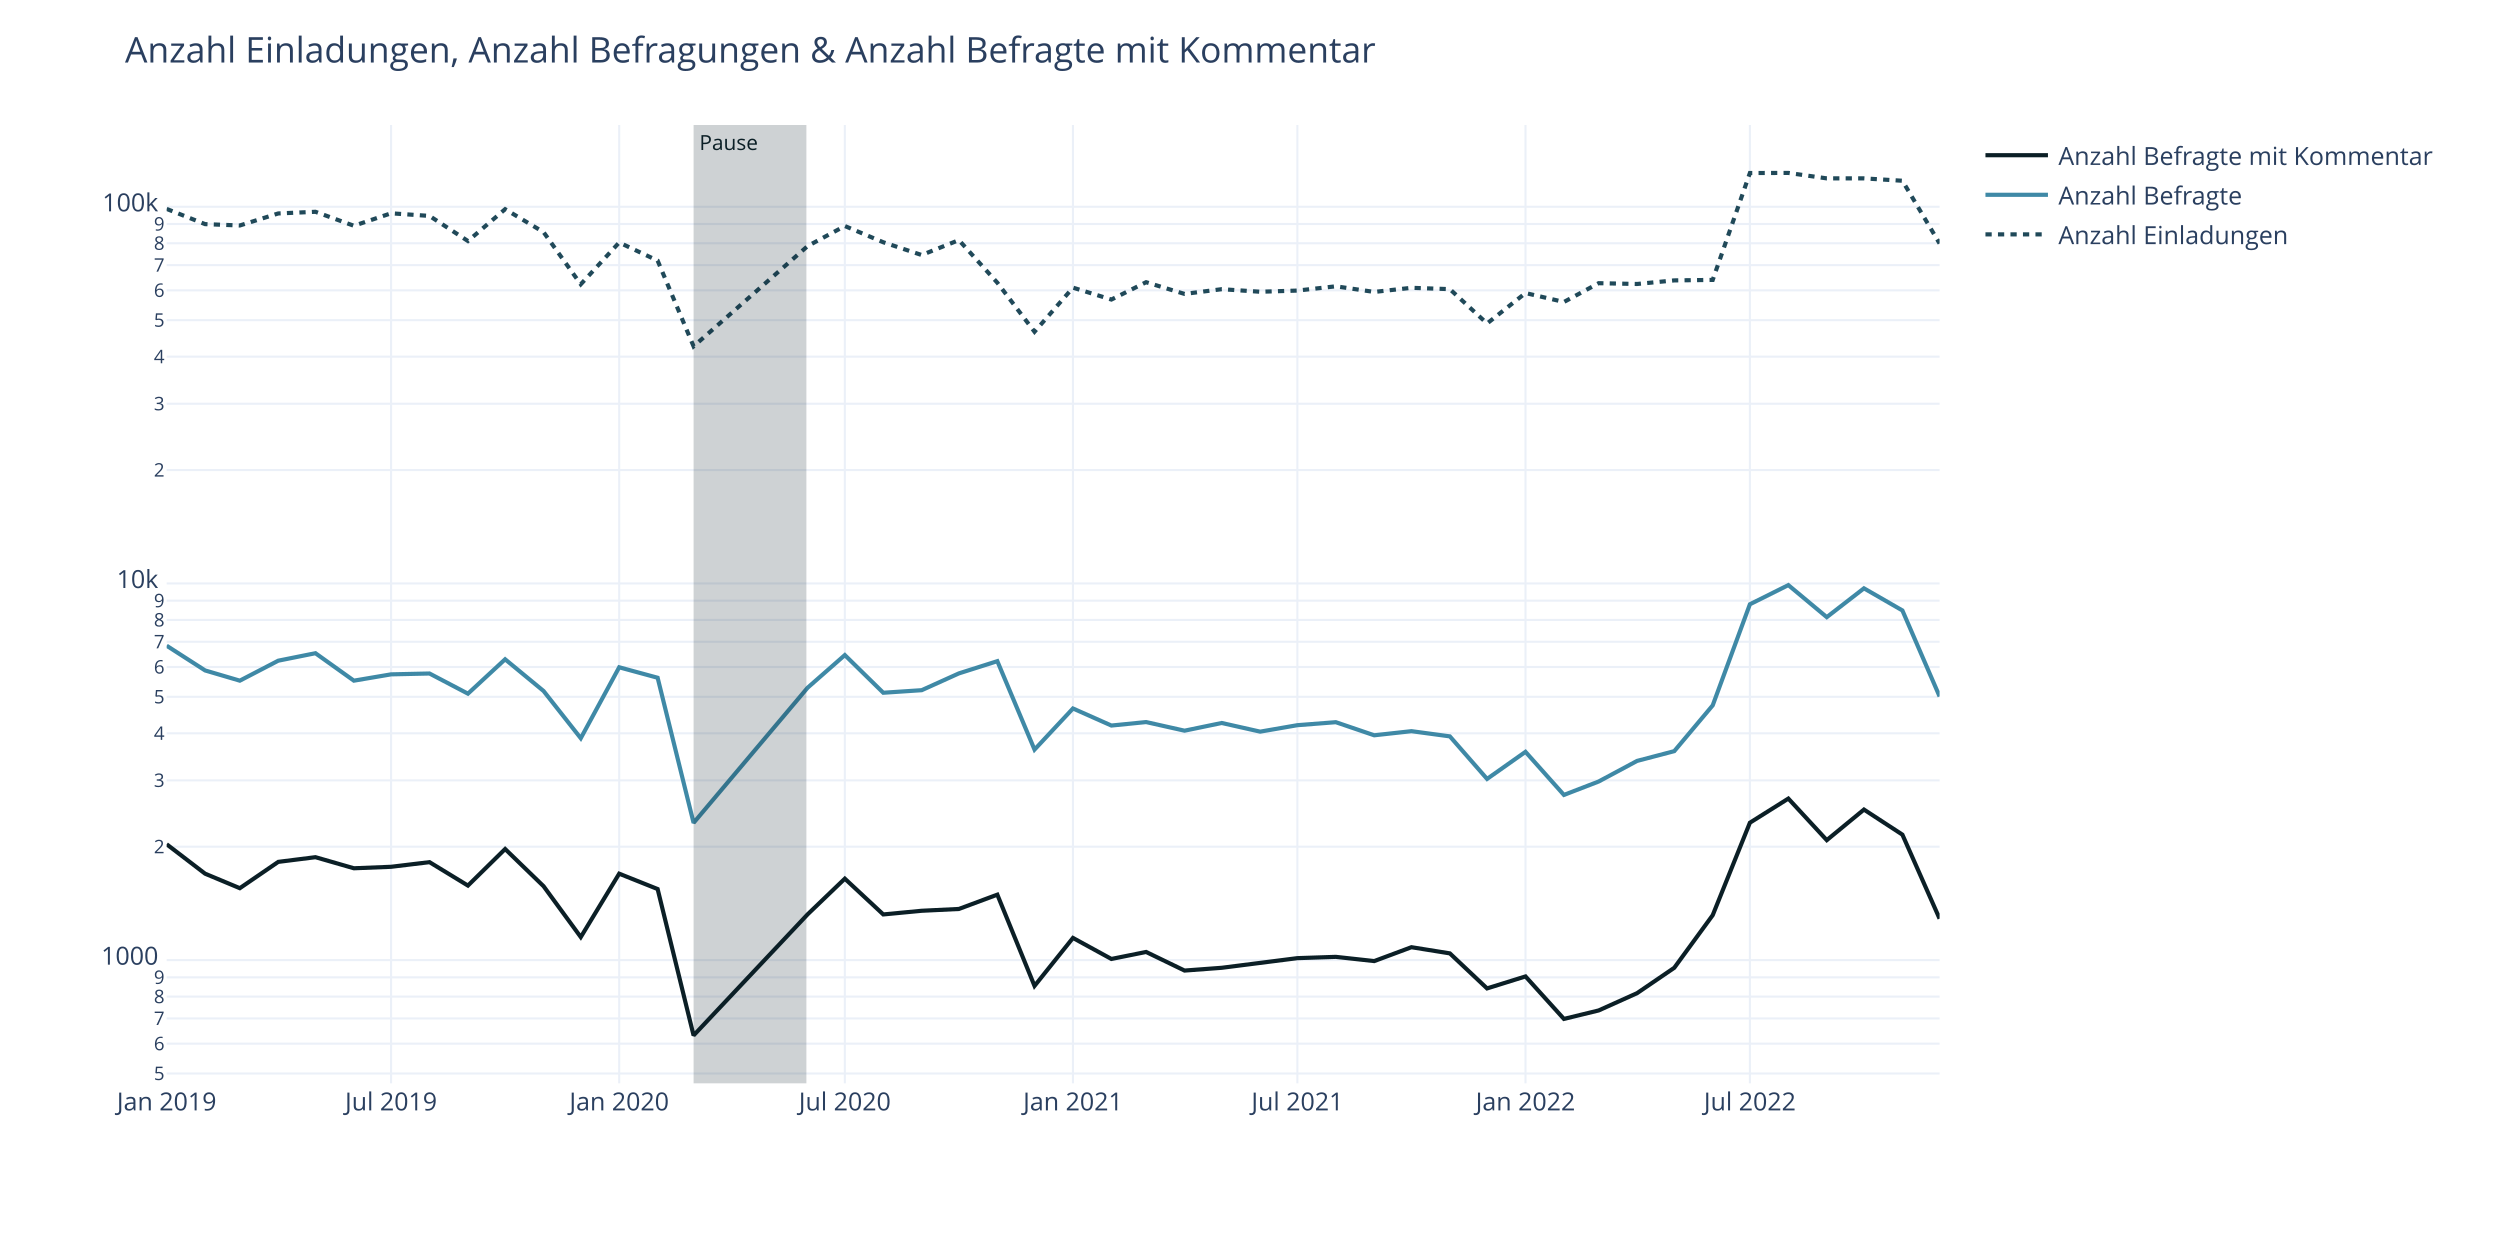
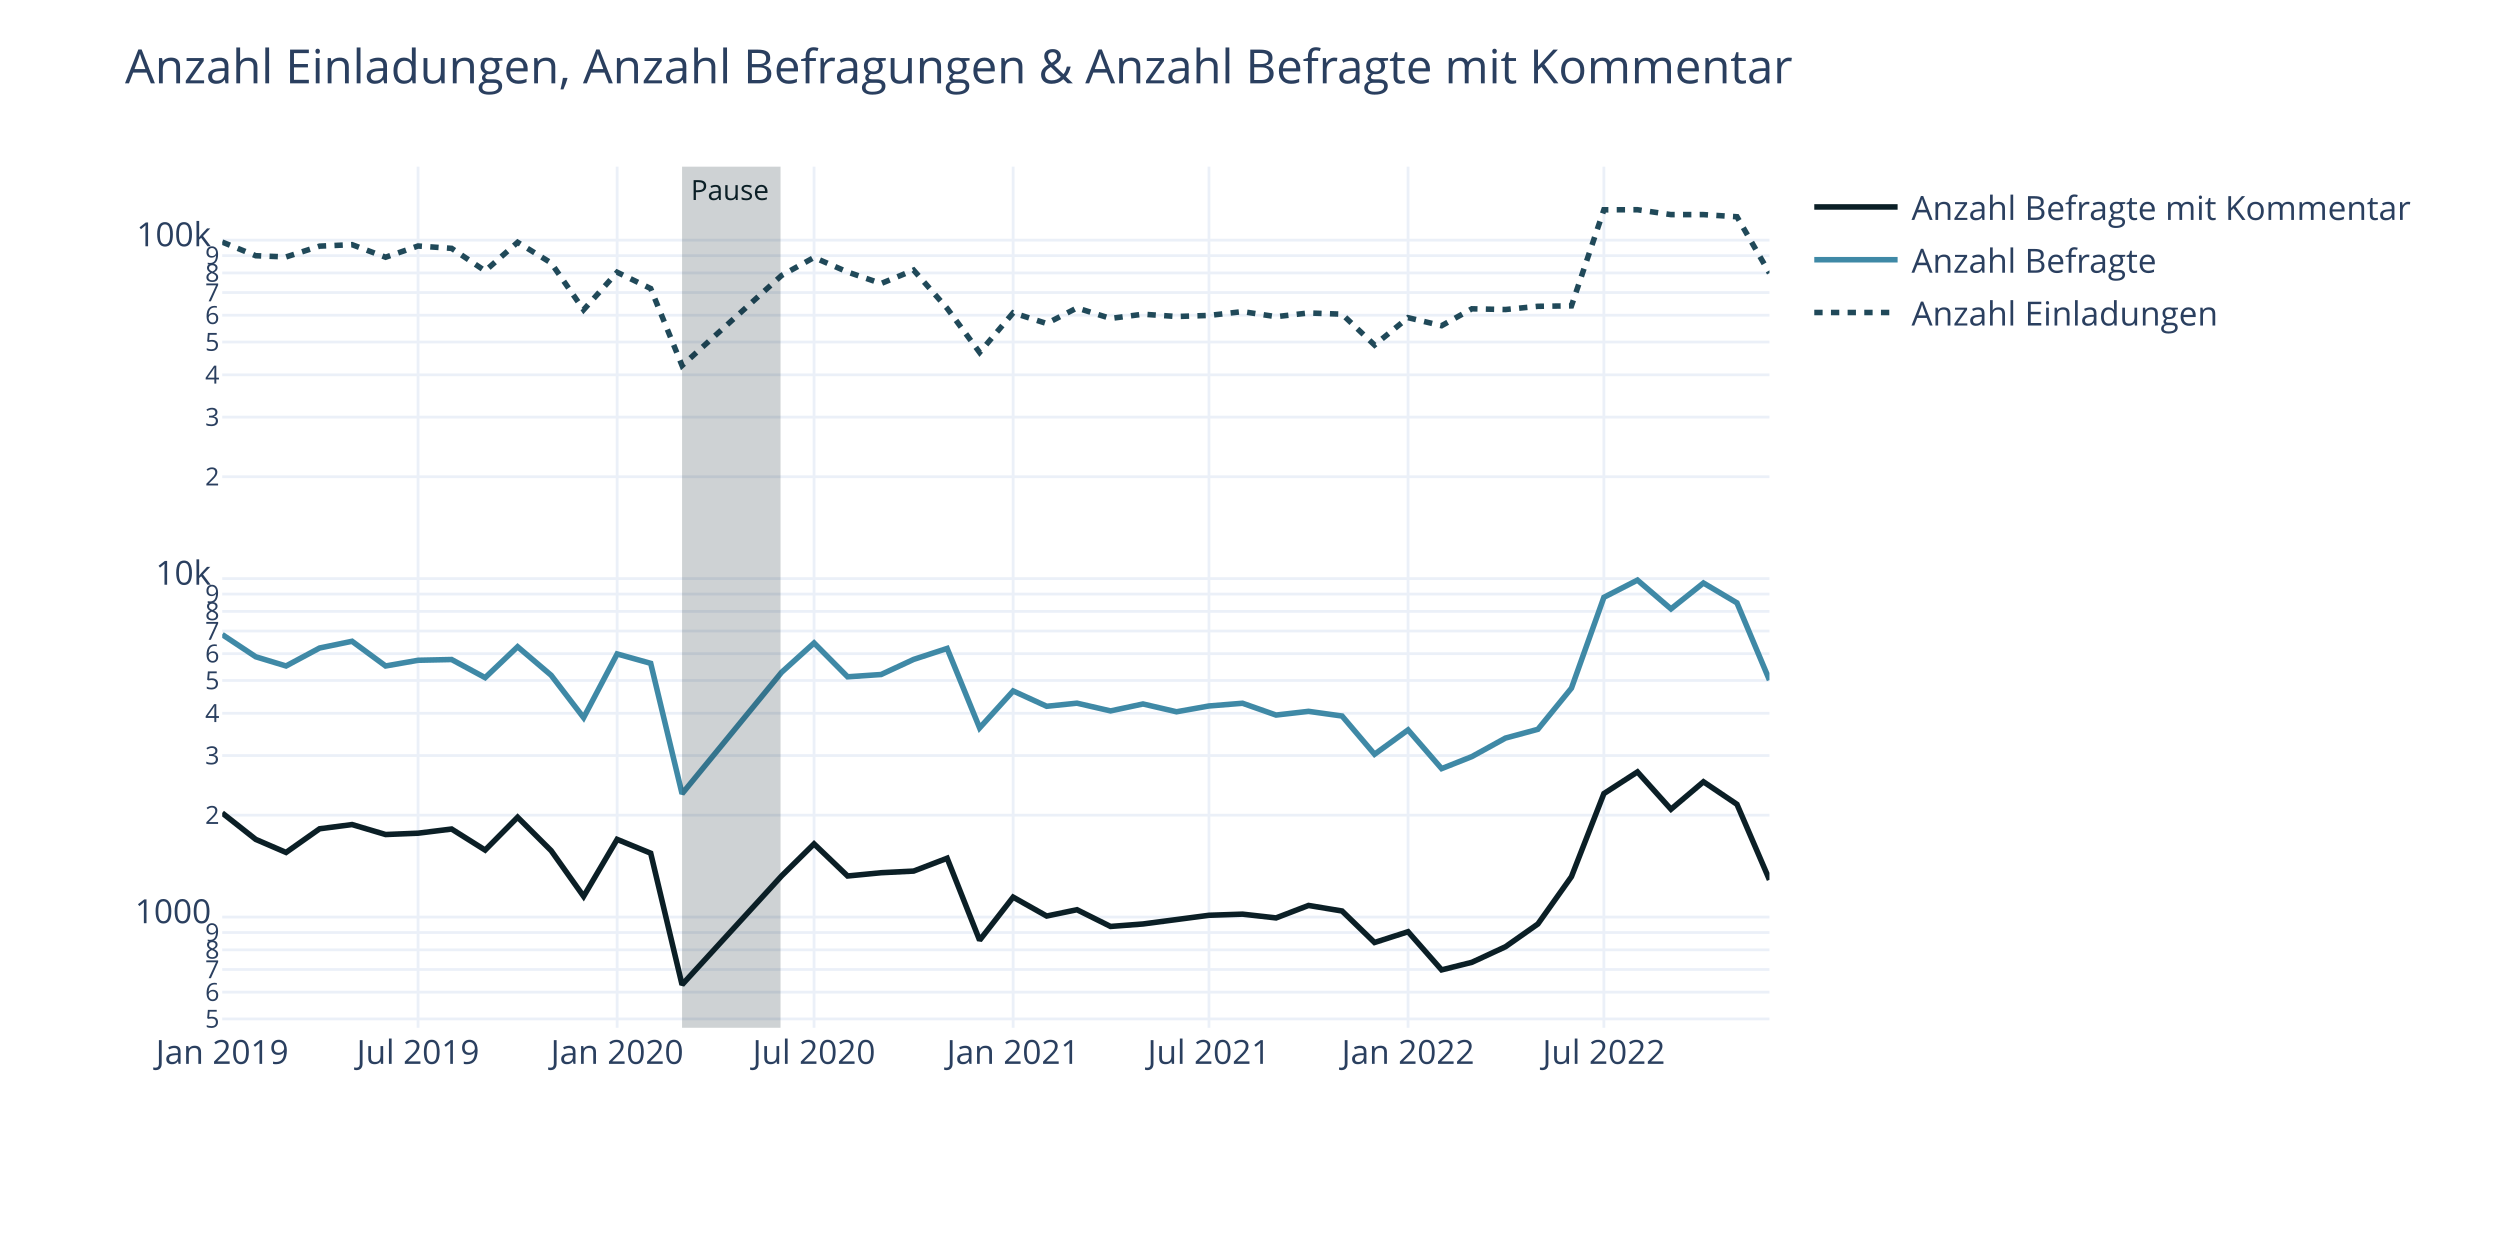
- <svg xmlns="http://www.w3.org/2000/svg" class="main-svg" width="1200" height="600" style="" viewBox="0 0 1200 600">
-   <rect x="0" y="0" width="1200" height="600" style="fill: rgb(255, 255, 255); fill-opacity: 1;" />
-   <defs id="defs-2e6d82">
+ <svg xmlns="http://www.w3.org/2000/svg" class="main-svg" width="900" height="450" style="" viewBox="0 0 900 450">
+   <rect x="0" y="0" width="900" height="450" style="fill: rgb(255, 255, 255); fill-opacity: 1;" />
+   <defs id="defs-35ed59">
    <g class="clips">
-       <clipPath id="clip2e6d82xyplot" class="plotclip">
-         <rect width="851" height="460" />
+       <clipPath id="clip35ed59xyplot" class="plotclip">
+         <rect width="557" height="310" />
      </clipPath>
-       <clipPath class="axesclip" id="clip2e6d82x">
-         <rect x="80" y="0" width="851" height="600" />
+       <clipPath class="axesclip" id="clip35ed59x">
+         <rect x="80" y="0" width="557" height="450" />
      </clipPath>
-       <clipPath class="axesclip" id="clip2e6d82y">
-         <rect x="0" y="60" width="1200" height="460" />
+       <clipPath class="axesclip" id="clip35ed59y">
+         <rect x="0" y="60" width="900" height="310" />
      </clipPath>
-       <clipPath class="axesclip" id="clip2e6d82xy">
-         <rect x="80" y="60" width="851" height="460" />
+       <clipPath class="axesclip" id="clip35ed59xy">
+         <rect x="80" y="60" width="557" height="310" />
      </clipPath>
    </g>
    <g class="gradients" />
    <g class="patterns" />
  </defs>
  <g class="bglayer" />
  <g class="layer-below">
    <g class="imagelayer" />
    <g class="shapelayer" />
  </g>
  <g class="cartesianlayer">
    <g class="subplot xy">
      <g class="layer-subplot">
        <g class="shapelayer" />
        <g class="imagelayer" />
      </g>
      <g class="minor-gridlayer">
        <g class="x" />
        <g class="y" />
      </g>
      <g class="gridlayer">
        <g class="x">
-           <path class="xgrid crisp" transform="translate(187.71,0)" d="M0,60v460" style="stroke: rgb(235, 240, 248); stroke-opacity: 1; stroke-width: 1px;" />
-           <path class="xgrid crisp" transform="translate(297.21,0)" d="M0,60v460" style="stroke: rgb(235, 240, 248); stroke-opacity: 1; stroke-width: 1px;" />
-           <path class="xgrid crisp" transform="translate(405.52,0)" d="M0,60v460" style="stroke: rgb(235, 240, 248); stroke-opacity: 1; stroke-width: 1px;" />
-           <path class="xgrid crisp" transform="translate(515.02,0)" d="M0,60v460" style="stroke: rgb(235, 240, 248); stroke-opacity: 1; stroke-width: 1px;" />
-           <path class="xgrid crisp" transform="translate(622.74,0)" d="M0,60v460" style="stroke: rgb(235, 240, 248); stroke-opacity: 1; stroke-width: 1px;" />
-           <path class="xgrid crisp" transform="translate(732.23,0)" d="M0,60v460" style="stroke: rgb(235, 240, 248); stroke-opacity: 1; stroke-width: 1px;" />
-           <path class="xgrid crisp" transform="translate(839.95,0)" d="M0,60v460" style="stroke: rgb(235, 240, 248); stroke-opacity: 1; stroke-width: 1px;" />
+           <path class="xgrid crisp" transform="translate(150.5,0)" d="M0,60v310" style="stroke: rgb(235, 240, 248); stroke-opacity: 1; stroke-width: 1px;" />
+           <path class="xgrid crisp" transform="translate(222.17,0)" d="M0,60v310" style="stroke: rgb(235, 240, 248); stroke-opacity: 1; stroke-width: 1px;" />
+           <path class="xgrid crisp" transform="translate(293.06,0)" d="M0,60v310" style="stroke: rgb(235, 240, 248); stroke-opacity: 1; stroke-width: 1px;" />
+           <path class="xgrid crisp" transform="translate(364.73,0)" d="M0,60v310" style="stroke: rgb(235, 240, 248); stroke-opacity: 1; stroke-width: 1px;" />
+           <path class="xgrid crisp" transform="translate(435.23,0)" d="M0,60v310" style="stroke: rgb(235, 240, 248); stroke-opacity: 1; stroke-width: 1px;" />
+           <path class="xgrid crisp" transform="translate(506.9,0)" d="M0,60v310" style="stroke: rgb(235, 240, 248); stroke-opacity: 1; stroke-width: 1px;" />
+           <path class="xgrid crisp" transform="translate(577.4,0)" d="M0,60v310" style="stroke: rgb(235, 240, 248); stroke-opacity: 1; stroke-width: 1px;" />
        </g>
        <g class="y">
-           <path class="ygrid crisp" transform="translate(0,515.27)" d="M80,0h851" style="stroke: rgb(235, 240, 248); stroke-opacity: 1; stroke-width: 1px;" />
-           <path class="ygrid crisp" transform="translate(0,500.96)" d="M80,0h851" style="stroke: rgb(235, 240, 248); stroke-opacity: 1; stroke-width: 1px;" />
-           <path class="ygrid crisp" transform="translate(0,488.85)" d="M80,0h851" style="stroke: rgb(235, 240, 248); stroke-opacity: 1; stroke-width: 1px;" />
-           <path class="ygrid crisp" transform="translate(0,478.37)" d="M80,0h851" style="stroke: rgb(235, 240, 248); stroke-opacity: 1; stroke-width: 1px;" />
-           <path class="ygrid crisp" transform="translate(0,469.12)" d="M80,0h851" style="stroke: rgb(235, 240, 248); stroke-opacity: 1; stroke-width: 1px;" />
-           <path class="ygrid crisp" transform="translate(0,460.85)" d="M80,0h851" style="stroke: rgb(235, 240, 248); stroke-opacity: 1; stroke-width: 1px;" />
-           <path class="ygrid crisp" transform="translate(0,406.42)" d="M80,0h851" style="stroke: rgb(235, 240, 248); stroke-opacity: 1; stroke-width: 1px;" />
-           <path class="ygrid crisp" transform="translate(0,374.58)" d="M80,0h851" style="stroke: rgb(235, 240, 248); stroke-opacity: 1; stroke-width: 1px;" />
-           <path class="ygrid crisp" transform="translate(0,351.99)" d="M80,0h851" style="stroke: rgb(235, 240, 248); stroke-opacity: 1; stroke-width: 1px;" />
-           <path class="ygrid crisp" transform="translate(0,334.47)" d="M80,0h851" style="stroke: rgb(235, 240, 248); stroke-opacity: 1; stroke-width: 1px;" />
-           <path class="ygrid crisp" transform="translate(0,320.16)" d="M80,0h851" style="stroke: rgb(235, 240, 248); stroke-opacity: 1; stroke-width: 1px;" />
-           <path class="ygrid crisp" transform="translate(0,308.05)" d="M80,0h851" style="stroke: rgb(235, 240, 248); stroke-opacity: 1; stroke-width: 1px;" />
-           <path class="ygrid crisp" transform="translate(0,297.57)" d="M80,0h851" style="stroke: rgb(235, 240, 248); stroke-opacity: 1; stroke-width: 1px;" />
-           <path class="ygrid crisp" transform="translate(0,288.32)" d="M80,0h851" style="stroke: rgb(235, 240, 248); stroke-opacity: 1; stroke-width: 1px;" />
-           <path class="ygrid crisp" transform="translate(0,280.05)" d="M80,0h851" style="stroke: rgb(235, 240, 248); stroke-opacity: 1; stroke-width: 1px;" />
-           <path class="ygrid crisp" transform="translate(0,225.62)" d="M80,0h851" style="stroke: rgb(235, 240, 248); stroke-opacity: 1; stroke-width: 1px;" />
-           <path class="ygrid crisp" transform="translate(0,193.79)" d="M80,0h851" style="stroke: rgb(235, 240, 248); stroke-opacity: 1; stroke-width: 1px;" />
-           <path class="ygrid crisp" transform="translate(0,171.2)" d="M80,0h851" style="stroke: rgb(235, 240, 248); stroke-opacity: 1; stroke-width: 1px;" />
-           <path class="ygrid crisp" transform="translate(0,153.68)" d="M80,0h851" style="stroke: rgb(235, 240, 248); stroke-opacity: 1; stroke-width: 1px;" />
-           <path class="ygrid crisp" transform="translate(0,139.36)" d="M80,0h851" style="stroke: rgb(235, 240, 248); stroke-opacity: 1; stroke-width: 1px;" />
-           <path class="ygrid crisp" transform="translate(0,127.26)" d="M80,0h851" style="stroke: rgb(235, 240, 248); stroke-opacity: 1; stroke-width: 1px;" />
-           <path class="ygrid crisp" transform="translate(0,116.77)" d="M80,0h851" style="stroke: rgb(235, 240, 248); stroke-opacity: 1; stroke-width: 1px;" />
-           <path class="ygrid crisp" transform="translate(0,107.52)" d="M80,0h851" style="stroke: rgb(235, 240, 248); stroke-opacity: 1; stroke-width: 1px;" />
-           <path class="ygrid crisp" transform="translate(0,99.25)" d="M80,0h851" style="stroke: rgb(235, 240, 248); stroke-opacity: 1; stroke-width: 1px;" />
+           <path class="ygrid crisp" transform="translate(0,366.81)" d="M80,0h557" style="stroke: rgb(235, 240, 248); stroke-opacity: 1; stroke-width: 1px;" />
+           <path class="ygrid crisp" transform="translate(0,357.17)" d="M80,0h557" style="stroke: rgb(235, 240, 248); stroke-opacity: 1; stroke-width: 1px;" />
+           <path class="ygrid crisp" transform="translate(0,349.01)" d="M80,0h557" style="stroke: rgb(235, 240, 248); stroke-opacity: 1; stroke-width: 1px;" />
+           <path class="ygrid crisp" transform="translate(0,341.94)" d="M80,0h557" style="stroke: rgb(235, 240, 248); stroke-opacity: 1; stroke-width: 1px;" />
+           <path class="ygrid crisp" transform="translate(0,335.71)" d="M80,0h557" style="stroke: rgb(235, 240, 248); stroke-opacity: 1; stroke-width: 1px;" />
+           <path class="ygrid crisp" transform="translate(0,330.14)" d="M80,0h557" style="stroke: rgb(235, 240, 248); stroke-opacity: 1; stroke-width: 1px;" />
+           <path class="ygrid crisp" transform="translate(0,293.46)" d="M80,0h557" style="stroke: rgb(235, 240, 248); stroke-opacity: 1; stroke-width: 1px;" />
+           <path class="ygrid crisp" transform="translate(0,272)" d="M80,0h557" style="stroke: rgb(235, 240, 248); stroke-opacity: 1; stroke-width: 1px;" />
+           <path class="ygrid crisp" transform="translate(0,256.78)" d="M80,0h557" style="stroke: rgb(235, 240, 248); stroke-opacity: 1; stroke-width: 1px;" />
+           <path class="ygrid crisp" transform="translate(0,244.97)" d="M80,0h557" style="stroke: rgb(235, 240, 248); stroke-opacity: 1; stroke-width: 1px;" />
+           <path class="ygrid crisp" transform="translate(0,235.32)" d="M80,0h557" style="stroke: rgb(235, 240, 248); stroke-opacity: 1; stroke-width: 1px;" />
+           <path class="ygrid crisp" transform="translate(0,227.17)" d="M80,0h557" style="stroke: rgb(235, 240, 248); stroke-opacity: 1; stroke-width: 1px;" />
+           <path class="ygrid crisp" transform="translate(0,220.1)" d="M80,0h557" style="stroke: rgb(235, 240, 248); stroke-opacity: 1; stroke-width: 1px;" />
+           <path class="ygrid crisp" transform="translate(0,213.87)" d="M80,0h557" style="stroke: rgb(235, 240, 248); stroke-opacity: 1; stroke-width: 1px;" />
+           <path class="ygrid crisp" transform="translate(0,208.29)" d="M80,0h557" style="stroke: rgb(235, 240, 248); stroke-opacity: 1; stroke-width: 1px;" />
+           <path class="ygrid crisp" transform="translate(0,171.62)" d="M80,0h557" style="stroke: rgb(235, 240, 248); stroke-opacity: 1; stroke-width: 1px;" />
+           <path class="ygrid crisp" transform="translate(0,150.16)" d="M80,0h557" style="stroke: rgb(235, 240, 248); stroke-opacity: 1; stroke-width: 1px;" />
+           <path class="ygrid crisp" transform="translate(0,134.94)" d="M80,0h557" style="stroke: rgb(235, 240, 248); stroke-opacity: 1; stroke-width: 1px;" />
+           <path class="ygrid crisp" transform="translate(0,123.13)" d="M80,0h557" style="stroke: rgb(235, 240, 248); stroke-opacity: 1; stroke-width: 1px;" />
+           <path class="ygrid crisp" transform="translate(0,113.48)" d="M80,0h557" style="stroke: rgb(235, 240, 248); stroke-opacity: 1; stroke-width: 1px;" />
+           <path class="ygrid crisp" transform="translate(0,105.32)" d="M80,0h557" style="stroke: rgb(235, 240, 248); stroke-opacity: 1; stroke-width: 1px;" />
+           <path class="ygrid crisp" transform="translate(0,98.26)" d="M80,0h557" style="stroke: rgb(235, 240, 248); stroke-opacity: 1; stroke-width: 1px;" />
+           <path class="ygrid crisp" transform="translate(0,92.03)" d="M80,0h557" style="stroke: rgb(235, 240, 248); stroke-opacity: 1; stroke-width: 1px;" />
+           <path class="ygrid crisp" transform="translate(0,86.45)" d="M80,0h557" style="stroke: rgb(235, 240, 248); stroke-opacity: 1; stroke-width: 1px;" />
        </g>
      </g>
      <g class="zerolinelayer" />
      <path class="xlines-below" />
      <path class="ylines-below" />
      <g class="overlines-below" />
      <g class="xaxislayer-below" />
      <g class="yaxislayer-below" />
      <g class="overaxes-below" />
-       <g class="plot" transform="translate(80,60)" clip-path="url(#clip2e6d82xyplot)">
+       <g class="plot" transform="translate(80,60)" clip-path="url(#clip35ed59xyplot)">
        <g class="scatterlayer mlayer">
-           <g class="trace scatter trace86860d" style="stroke-miterlimit: 2; opacity: 1;">
+           <g class="trace scatter tracee5e571" style="stroke-miterlimit: 2; opacity: 1;">
            <g class="fills" />
            <g class="errorbars" />
            <g class="lines">
-               <path class="js-line" d="M0,345.25L18.45,359.37L35.11,366.33L53.56,353.7L71.41,351.45L89.86,356.77L107.71,356.06L126.16,353.83L144.61,365.08L162.46,347.53L180.91,365.38L198.77,389.8L217.21,359.37L235.66,366.74L252.92,437L307.67,378.87L325.52,361.76L343.97,378.93L362.42,377.17L380.27,376.3L398.72,369.43L416.57,413.24L435.02,390.21L453.47,400.3L470.13,396.94L488.58,405.87L506.43,404.54L542.74,399.91L561.18,399.29L579.63,401.32L597.49,394.66L615.93,397.62L633.79,414.44L652.23,408.68L670.68,429.08L687.35,425.02L705.79,416.72L723.65,404.54L742.1,379.28L759.95,334.9L778.4,323.32L796.85,343.27L814.7,328.59L833.15,340.63L851,380.97" style="vector-effect: non-scaling-stroke; fill: none; stroke: rgb(11, 31, 38); stroke-opacity: 1; stroke-width: 2px; opacity: 1;" />
+               <path class="js-line" d="M0,232.67L12.07,242.18L22.98,246.88L35.06,238.36L46.74,236.84L58.82,240.43L70.5,239.95L82.58,238.45L94.65,246.03L106.34,234.2L118.41,246.23L130.1,262.69L142.17,242.18L154.25,247.15L165.54,294.5L201.38,255.32L213.06,243.8L225.14,255.36L237.21,254.18L248.9,253.59L260.97,248.96L272.66,278.49L284.73,262.97L296.81,269.77L307.71,267.5L319.79,273.52L331.47,272.63L355.23,269.5L367.31,269.09L379.38,270.45L391.07,265.96L403.14,267.96L414.83,279.3L426.9,275.42L438.98,289.16L449.88,286.43L461.96,280.83L473.64,272.63L485.72,255.6L497.4,225.69L509.48,217.89L521.55,231.33L533.24,221.44L545.31,229.56L557,256.74" style="vector-effect: non-scaling-stroke; fill: none; stroke: rgb(11, 31, 38); stroke-opacity: 1; stroke-width: 2px; opacity: 1;" />
            </g>
            <g class="points" />
            <g class="text" />
          </g>
-           <g class="trace scatter trace8a429e" style="stroke-miterlimit: 2; opacity: 1;">
+           <g class="trace scatter trace1c0ab7" style="stroke-miterlimit: 2; opacity: 1;">
            <g class="fills" />
            <g class="errorbars" />
            <g class="lines">
-               <path class="js-line" d="M0,249.95L18.45,261.81L35.11,266.72L53.56,257.13L71.41,253.54L89.86,266.72L107.71,263.69L126.16,263.28L144.61,272.96L162.46,256.46L180.91,271.68L198.77,294.35L217.21,260.3L235.66,265.32L252.92,334.97L307.67,270.09L325.52,254.44L343.97,272.52L362.42,271.29L380.27,263.23L398.72,257.36L416.57,299.81L435.02,280.07L453.47,288.26L470.13,286.59L488.58,290.73L506.43,287.03L524.88,291.19L542.74,288.09L561.18,286.65L579.63,292.94L597.49,290.96L615.93,293.46L633.79,313.88L652.23,300.88L670.68,321.56L687.35,315.13L705.79,305.24L723.65,300.55L742.1,278.57L759.95,230.05L778.4,220.85L796.85,236.23L814.7,222.4L833.15,233.02L851,274.29" style="vector-effect: non-scaling-stroke; fill: none; stroke: rgb(63, 137, 166); stroke-opacity: 1; stroke-width: 2px; opacity: 1;" />
+               <path class="js-line" d="M0,168.44L12.07,176.44L22.98,179.75L35.06,173.28L46.74,170.86L58.82,179.75L70.5,177.7L82.58,177.43L94.65,183.95L106.34,172.83L118.41,183.09L130.1,198.36L142.17,175.42L154.25,178.8L165.54,225.74L201.38,182.02L213.06,171.47L225.14,183.65L237.21,182.82L248.9,177.39L260.97,173.44L272.66,202.05L284.73,188.74L296.81,194.26L307.71,193.14L319.79,195.93L331.47,193.43L343.55,196.24L355.23,194.15L367.31,193.17L379.38,197.42L391.07,196.08L403.14,197.77L414.83,211.53L426.9,202.77L438.98,216.7L449.88,212.37L461.96,205.71L473.64,202.55L485.72,187.73L497.4,155.03L509.48,148.84L521.55,159.2L533.24,149.88L545.31,157.04L557,184.84" style="vector-effect: non-scaling-stroke; fill: none; stroke: rgb(63, 137, 166); stroke-opacity: 1; stroke-width: 2px; opacity: 1;" />
            </g>
            <g class="points" />
            <g class="text" />
          </g>
-           <g class="trace scatter trace73f166" style="stroke-miterlimit: 2; opacity: 1;">
+           <g class="trace scatter trace966689" style="stroke-miterlimit: 2; opacity: 1;">
            <g class="fills" />
            <g class="errorbars" />
            <g class="lines">
-               <path class="js-line" d="M0,40.28L18.45,47.58L35.11,48.23L53.56,42.46L71.41,41.66L89.86,48.37L107.71,42.38L126.16,43.64L144.61,55.69L162.46,40.41L180.91,51.43L198.77,76.46L217.21,56.4L235.66,65.1L252.92,106.24L307.67,58.11L325.52,48.49L343.97,56.28L362.42,62.41L380.27,55.25L398.72,75.7L416.57,99.25L435.02,78.07L453.47,83.78L470.13,75.46L488.58,81.08L506.43,78.81L524.88,80.04L542.74,79.48L561.18,77.43L579.63,80.13L597.49,78.15L615.93,78.79L633.79,95.28L652.23,80.66L670.68,84.95L687.35,75.93L705.79,76.31L723.65,74.59L742.1,74.36L759.95,23.05L778.4,23L796.85,25.62L814.7,25.62L833.15,26.76L851,56.87" style="vector-effect: non-scaling-stroke; fill: none; stroke: rgb(32, 73, 89); stroke-opacity: 1; stroke-dasharray: 3px, 3px; stroke-width: 2px; opacity: 1;" />
+               <path class="js-line" d="M0,27.14L12.07,32.06L22.98,32.5L35.06,28.61L46.74,28.08L58.82,32.6L70.5,28.56L82.58,29.41L94.65,37.53L106.34,27.23L118.41,34.66L130.1,51.53L142.17,38.01L154.25,43.87L165.54,71.6L201.38,39.16L213.06,32.68L225.14,37.93L237.21,42.06L248.9,37.24L260.97,51.01L272.66,66.88L284.73,52.62L296.81,56.46L307.71,50.85L319.79,54.64L331.47,53.11L343.55,53.94L355.23,53.56L367.31,52.18L379.38,54L391.07,52.67L403.14,53.1L414.83,64.21L426.9,54.36L438.98,57.25L449.88,51.17L461.96,51.43L473.64,50.27L485.72,50.11L497.4,15.53L509.48,15.5L521.55,17.26L533.24,17.26L545.31,18.03L557,38.32" style="vector-effect: non-scaling-stroke; fill: none; stroke: rgb(32, 73, 89); stroke-opacity: 1; stroke-dasharray: 3px, 3px; stroke-width: 2px; opacity: 1;" />
            </g>
            <g class="points" />
            <g class="text" />
          </g>
        </g>
      </g>
      <g class="overplot" />
      <path class="xlines-above crisp" d="M0,0" style="fill: none;" />
      <path class="ylines-above crisp" d="M0,0" style="fill: none;" />
      <g class="overlines-above" />
      <g class="xaxislayer-above">
        <g class="xtick">
-           <text text-anchor="middle" x="0" y="533" transform="translate(80,0)" style="font-family: 'Open Sans', verdana, arial, sans-serif; font-size: 12px; fill: rgb(42, 63, 95); fill-opacity: 1; white-space: pre; opacity: 1;">Jan 2019</text>
-         </g>
-         <g class="xtick">
-           <text text-anchor="middle" x="0" y="533" style="font-family: 'Open Sans', verdana, arial, sans-serif; font-size: 12px; fill: rgb(42, 63, 95); fill-opacity: 1; white-space: pre; opacity: 1;" transform="translate(187.71,0)">Jul 2019</text>
-         </g>
-         <g class="xtick">
-           <text text-anchor="middle" x="0" y="533" style="font-family: 'Open Sans', verdana, arial, sans-serif; font-size: 12px; fill: rgb(42, 63, 95); fill-opacity: 1; white-space: pre; opacity: 1;" transform="translate(297.21,0)">Jan 2020</text>
-         </g>
-         <g class="xtick">
-           <text text-anchor="middle" x="0" y="533" style="font-family: 'Open Sans', verdana, arial, sans-serif; font-size: 12px; fill: rgb(42, 63, 95); fill-opacity: 1; white-space: pre; opacity: 1;" transform="translate(405.52,0)">Jul 2020</text>
-         </g>
-         <g class="xtick">
-           <text text-anchor="middle" x="0" y="533" style="font-family: 'Open Sans', verdana, arial, sans-serif; font-size: 12px; fill: rgb(42, 63, 95); fill-opacity: 1; white-space: pre; opacity: 1;" transform="translate(515.02,0)">Jan 2021</text>
-         </g>
-         <g class="xtick">
-           <text text-anchor="middle" x="0" y="533" style="font-family: 'Open Sans', verdana, arial, sans-serif; font-size: 12px; fill: rgb(42, 63, 95); fill-opacity: 1; white-space: pre; opacity: 1;" transform="translate(622.74,0)">Jul 2021</text>
-         </g>
-         <g class="xtick">
-           <text text-anchor="middle" x="0" y="533" style="font-family: 'Open Sans', verdana, arial, sans-serif; font-size: 12px; fill: rgb(42, 63, 95); fill-opacity: 1; white-space: pre; opacity: 1;" transform="translate(732.23,0)">Jan 2022</text>
-         </g>
-         <g class="xtick">
-           <text text-anchor="middle" x="0" y="533" style="font-family: 'Open Sans', verdana, arial, sans-serif; font-size: 12px; fill: rgb(42, 63, 95); fill-opacity: 1; white-space: pre; opacity: 1;" transform="translate(839.95,0)">Jul 2022</text>
+           <text text-anchor="middle" x="0" y="383" transform="translate(80,0)" style="font-family: 'Open Sans', verdana, arial, sans-serif; font-size: 12px; fill: rgb(42, 63, 95); fill-opacity: 1; white-space: pre; opacity: 1;">Jan 2019</text>
+         </g>
+         <g class="xtick">
+           <text text-anchor="middle" x="0" y="383" style="font-family: 'Open Sans', verdana, arial, sans-serif; font-size: 12px; fill: rgb(42, 63, 95); fill-opacity: 1; white-space: pre; opacity: 1;" transform="translate(150.5,0)">Jul 2019</text>
+         </g>
+         <g class="xtick">
+           <text text-anchor="middle" x="0" y="383" style="font-family: 'Open Sans', verdana, arial, sans-serif; font-size: 12px; fill: rgb(42, 63, 95); fill-opacity: 1; white-space: pre; opacity: 1;" transform="translate(222.17,0)">Jan 2020</text>
+         </g>
+         <g class="xtick">
+           <text text-anchor="middle" x="0" y="383" style="font-family: 'Open Sans', verdana, arial, sans-serif; font-size: 12px; fill: rgb(42, 63, 95); fill-opacity: 1; white-space: pre; opacity: 1;" transform="translate(293.06,0)">Jul 2020</text>
+         </g>
+         <g class="xtick">
+           <text text-anchor="middle" x="0" y="383" style="font-family: 'Open Sans', verdana, arial, sans-serif; font-size: 12px; fill: rgb(42, 63, 95); fill-opacity: 1; white-space: pre; opacity: 1;" transform="translate(364.73,0)">Jan 2021</text>
+         </g>
+         <g class="xtick">
+           <text text-anchor="middle" x="0" y="383" style="font-family: 'Open Sans', verdana, arial, sans-serif; font-size: 12px; fill: rgb(42, 63, 95); fill-opacity: 1; white-space: pre; opacity: 1;" transform="translate(435.23,0)">Jul 2021</text>
+         </g>
+         <g class="xtick">
+           <text text-anchor="middle" x="0" y="383" style="font-family: 'Open Sans', verdana, arial, sans-serif; font-size: 12px; fill: rgb(42, 63, 95); fill-opacity: 1; white-space: pre; opacity: 1;" transform="translate(506.9,0)">Jan 2022</text>
+         </g>
+         <g class="xtick">
+           <text text-anchor="middle" x="0" y="383" style="font-family: 'Open Sans', verdana, arial, sans-serif; font-size: 12px; fill: rgb(42, 63, 95); fill-opacity: 1; white-space: pre; opacity: 1;" transform="translate(577.4,0)">Jul 2022</text>
        </g>
      </g>
      <g class="yaxislayer-above">
        <g class="ytick">
-           <text text-anchor="end" x="79" y="3.15" transform="translate(0,515.27)" style="font-family: 'Open Sans', verdana, arial, sans-serif; font-size: 9px; fill: rgb(42, 63, 95); fill-opacity: 1; white-space: pre; opacity: 1;">5</text>
-         </g>
-         <g class="ytick">
-           <text text-anchor="end" x="79" y="3.15" style="font-family: 'Open Sans', verdana, arial, sans-serif; font-size: 9px; fill: rgb(42, 63, 95); fill-opacity: 1; white-space: pre; opacity: 1;" transform="translate(0,500.96)">6</text>
-         </g>
-         <g class="ytick">
-           <text text-anchor="end" x="79" y="3.15" style="font-family: 'Open Sans', verdana, arial, sans-serif; font-size: 9px; fill: rgb(42, 63, 95); fill-opacity: 1; white-space: pre; opacity: 1;" transform="translate(0,488.85)">7</text>
-         </g>
-         <g class="ytick">
-           <text text-anchor="end" x="79" y="3.15" style="font-family: 'Open Sans', verdana, arial, sans-serif; font-size: 9px; fill: rgb(42, 63, 95); fill-opacity: 1; white-space: pre; opacity: 1;" transform="translate(0,478.37)">8</text>
-         </g>
-         <g class="ytick">
-           <text text-anchor="end" x="79" y="3.15" style="font-family: 'Open Sans', verdana, arial, sans-serif; font-size: 9px; fill: rgb(42, 63, 95); fill-opacity: 1; white-space: pre; opacity: 1;" transform="translate(0,469.12)">9</text>
-         </g>
-         <g class="ytick">
-           <text text-anchor="end" x="76" y="2.2" style="font-family: 'Open Sans', verdana, arial, sans-serif; font-size: 12px; fill: rgb(42, 63, 95); fill-opacity: 1; white-space: pre; opacity: 1;" transform="translate(0,460.85)">1000</text>
-         </g>
-         <g class="ytick">
-           <text text-anchor="end" x="79" y="3.15" style="font-family: 'Open Sans', verdana, arial, sans-serif; font-size: 9px; fill: rgb(42, 63, 95); fill-opacity: 1; white-space: pre; opacity: 1;" transform="translate(0,406.42)">2</text>
-         </g>
-         <g class="ytick">
-           <text text-anchor="end" x="79" y="3.15" style="font-family: 'Open Sans', verdana, arial, sans-serif; font-size: 9px; fill: rgb(42, 63, 95); fill-opacity: 1; white-space: pre; opacity: 1;" transform="translate(0,374.58)">3</text>
-         </g>
-         <g class="ytick">
-           <text text-anchor="end" x="79" y="3.15" style="font-family: 'Open Sans', verdana, arial, sans-serif; font-size: 9px; fill: rgb(42, 63, 95); fill-opacity: 1; white-space: pre; opacity: 1;" transform="translate(0,351.99)">4</text>
-         </g>
-         <g class="ytick">
-           <text text-anchor="end" x="79" y="3.15" style="font-family: 'Open Sans', verdana, arial, sans-serif; font-size: 9px; fill: rgb(42, 63, 95); fill-opacity: 1; white-space: pre; opacity: 1;" transform="translate(0,334.47)">5</text>
-         </g>
-         <g class="ytick">
-           <text text-anchor="end" x="79" y="3.15" style="font-family: 'Open Sans', verdana, arial, sans-serif; font-size: 9px; fill: rgb(42, 63, 95); fill-opacity: 1; white-space: pre; opacity: 1;" transform="translate(0,320.16)">6</text>
-         </g>
-         <g class="ytick">
-           <text text-anchor="end" x="79" y="3.15" style="font-family: 'Open Sans', verdana, arial, sans-serif; font-size: 9px; fill: rgb(42, 63, 95); fill-opacity: 1; white-space: pre; opacity: 1;" transform="translate(0,308.05)">7</text>
-         </g>
-         <g class="ytick">
-           <text text-anchor="end" x="79" y="3.15" style="font-family: 'Open Sans', verdana, arial, sans-serif; font-size: 9px; fill: rgb(42, 63, 95); fill-opacity: 1; white-space: pre; opacity: 1;" transform="translate(0,297.57)">8</text>
-         </g>
-         <g class="ytick">
-           <text text-anchor="end" x="79" y="3.15" style="font-family: 'Open Sans', verdana, arial, sans-serif; font-size: 9px; fill: rgb(42, 63, 95); fill-opacity: 1; white-space: pre; opacity: 1;" transform="translate(0,288.32)">9</text>
-         </g>
-         <g class="ytick">
-           <text text-anchor="end" x="76" y="2.2" style="font-family: 'Open Sans', verdana, arial, sans-serif; font-size: 12px; fill: rgb(42, 63, 95); fill-opacity: 1; white-space: pre; opacity: 1;" transform="translate(0,280.05)">10k</text>
-         </g>
-         <g class="ytick">
-           <text text-anchor="end" x="79" y="3.15" style="font-family: 'Open Sans', verdana, arial, sans-serif; font-size: 9px; fill: rgb(42, 63, 95); fill-opacity: 1; white-space: pre; opacity: 1;" transform="translate(0,225.62)">2</text>
-         </g>
-         <g class="ytick">
-           <text text-anchor="end" x="79" y="3.15" style="font-family: 'Open Sans', verdana, arial, sans-serif; font-size: 9px; fill: rgb(42, 63, 95); fill-opacity: 1; white-space: pre; opacity: 1;" transform="translate(0,193.79)">3</text>
-         </g>
-         <g class="ytick">
-           <text text-anchor="end" x="79" y="3.15" style="font-family: 'Open Sans', verdana, arial, sans-serif; font-size: 9px; fill: rgb(42, 63, 95); fill-opacity: 1; white-space: pre; opacity: 1;" transform="translate(0,171.2)">4</text>
-         </g>
-         <g class="ytick">
-           <text text-anchor="end" x="79" y="3.15" style="font-family: 'Open Sans', verdana, arial, sans-serif; font-size: 9px; fill: rgb(42, 63, 95); fill-opacity: 1; white-space: pre; opacity: 1;" transform="translate(0,153.68)">5</text>
-         </g>
-         <g class="ytick">
-           <text text-anchor="end" x="79" y="3.15" style="font-family: 'Open Sans', verdana, arial, sans-serif; font-size: 9px; fill: rgb(42, 63, 95); fill-opacity: 1; white-space: pre; opacity: 1;" transform="translate(0,139.36)">6</text>
-         </g>
-         <g class="ytick">
-           <text text-anchor="end" x="79" y="3.15" style="font-family: 'Open Sans', verdana, arial, sans-serif; font-size: 9px; fill: rgb(42, 63, 95); fill-opacity: 1; white-space: pre; opacity: 1;" transform="translate(0,127.26)">7</text>
-         </g>
-         <g class="ytick">
-           <text text-anchor="end" x="79" y="3.15" style="font-family: 'Open Sans', verdana, arial, sans-serif; font-size: 9px; fill: rgb(42, 63, 95); fill-opacity: 1; white-space: pre; opacity: 1;" transform="translate(0,116.77)">8</text>
-         </g>
-         <g class="ytick">
-           <text text-anchor="end" x="79" y="3.15" style="font-family: 'Open Sans', verdana, arial, sans-serif; font-size: 9px; fill: rgb(42, 63, 95); fill-opacity: 1; white-space: pre; opacity: 1;" transform="translate(0,107.52)">9</text>
-         </g>
-         <g class="ytick">
-           <text text-anchor="end" x="76" y="2.2" style="font-family: 'Open Sans', verdana, arial, sans-serif; font-size: 12px; fill: rgb(42, 63, 95); fill-opacity: 1; white-space: pre; opacity: 1;" transform="translate(0,99.25)">100k</text>
+           <text text-anchor="end" x="79" y="3.15" transform="translate(0,366.81)" style="font-family: 'Open Sans', verdana, arial, sans-serif; font-size: 9px; fill: rgb(42, 63, 95); fill-opacity: 1; white-space: pre; opacity: 1;">5</text>
+         </g>
+         <g class="ytick">
+           <text text-anchor="end" x="79" y="3.15" style="font-family: 'Open Sans', verdana, arial, sans-serif; font-size: 9px; fill: rgb(42, 63, 95); fill-opacity: 1; white-space: pre; opacity: 1;" transform="translate(0,357.17)">6</text>
+         </g>
+         <g class="ytick">
+           <text text-anchor="end" x="79" y="3.15" style="font-family: 'Open Sans', verdana, arial, sans-serif; font-size: 9px; fill: rgb(42, 63, 95); fill-opacity: 1; white-space: pre; opacity: 1;" transform="translate(0,349.01)">7</text>
+         </g>
+         <g class="ytick">
+           <text text-anchor="end" x="79" y="3.15" style="font-family: 'Open Sans', verdana, arial, sans-serif; font-size: 9px; fill: rgb(42, 63, 95); fill-opacity: 1; white-space: pre; opacity: 1;" transform="translate(0,341.94)">8</text>
+         </g>
+         <g class="ytick">
+           <text text-anchor="end" x="79" y="3.15" style="font-family: 'Open Sans', verdana, arial, sans-serif; font-size: 9px; fill: rgb(42, 63, 95); fill-opacity: 1; white-space: pre; opacity: 1;" transform="translate(0,335.71)">9</text>
+         </g>
+         <g class="ytick">
+           <text text-anchor="end" x="76" y="2.2" style="font-family: 'Open Sans', verdana, arial, sans-serif; font-size: 12px; fill: rgb(42, 63, 95); fill-opacity: 1; white-space: pre; opacity: 1;" transform="translate(0,330.14)">1000</text>
+         </g>
+         <g class="ytick">
+           <text text-anchor="end" x="79" y="3.15" style="font-family: 'Open Sans', verdana, arial, sans-serif; font-size: 9px; fill: rgb(42, 63, 95); fill-opacity: 1; white-space: pre; opacity: 1;" transform="translate(0,293.46)">2</text>
+         </g>
+         <g class="ytick">
+           <text text-anchor="end" x="79" y="3.15" style="font-family: 'Open Sans', verdana, arial, sans-serif; font-size: 9px; fill: rgb(42, 63, 95); fill-opacity: 1; white-space: pre; opacity: 1;" transform="translate(0,272)">3</text>
+         </g>
+         <g class="ytick">
+           <text text-anchor="end" x="79" y="3.15" style="font-family: 'Open Sans', verdana, arial, sans-serif; font-size: 9px; fill: rgb(42, 63, 95); fill-opacity: 1; white-space: pre; opacity: 1;" transform="translate(0,256.78)">4</text>
+         </g>
+         <g class="ytick">
+           <text text-anchor="end" x="79" y="3.15" style="font-family: 'Open Sans', verdana, arial, sans-serif; font-size: 9px; fill: rgb(42, 63, 95); fill-opacity: 1; white-space: pre; opacity: 1;" transform="translate(0,244.97)">5</text>
+         </g>
+         <g class="ytick">
+           <text text-anchor="end" x="79" y="3.15" style="font-family: 'Open Sans', verdana, arial, sans-serif; font-size: 9px; fill: rgb(42, 63, 95); fill-opacity: 1; white-space: pre; opacity: 1;" transform="translate(0,235.32)">6</text>
+         </g>
+         <g class="ytick">
+           <text text-anchor="end" x="79" y="3.15" style="font-family: 'Open Sans', verdana, arial, sans-serif; font-size: 9px; fill: rgb(42, 63, 95); fill-opacity: 1; white-space: pre; opacity: 1;" transform="translate(0,227.17)">7</text>
+         </g>
+         <g class="ytick">
+           <text text-anchor="end" x="79" y="3.15" style="font-family: 'Open Sans', verdana, arial, sans-serif; font-size: 9px; fill: rgb(42, 63, 95); fill-opacity: 1; white-space: pre; opacity: 1;" transform="translate(0,220.1)">8</text>
+         </g>
+         <g class="ytick">
+           <text text-anchor="end" x="79" y="3.15" style="font-family: 'Open Sans', verdana, arial, sans-serif; font-size: 9px; fill: rgb(42, 63, 95); fill-opacity: 1; white-space: pre; opacity: 1;" transform="translate(0,213.87)">9</text>
+         </g>
+         <g class="ytick">
+           <text text-anchor="end" x="76" y="2.2" style="font-family: 'Open Sans', verdana, arial, sans-serif; font-size: 12px; fill: rgb(42, 63, 95); fill-opacity: 1; white-space: pre; opacity: 1;" transform="translate(0,208.29)">10k</text>
+         </g>
+         <g class="ytick">
+           <text text-anchor="end" x="79" y="3.15" style="font-family: 'Open Sans', verdana, arial, sans-serif; font-size: 9px; fill: rgb(42, 63, 95); fill-opacity: 1; white-space: pre; opacity: 1;" transform="translate(0,171.62)">2</text>
+         </g>
+         <g class="ytick">
+           <text text-anchor="end" x="79" y="3.15" style="font-family: 'Open Sans', verdana, arial, sans-serif; font-size: 9px; fill: rgb(42, 63, 95); fill-opacity: 1; white-space: pre; opacity: 1;" transform="translate(0,150.16)">3</text>
+         </g>
+         <g class="ytick">
+           <text text-anchor="end" x="79" y="3.15" style="font-family: 'Open Sans', verdana, arial, sans-serif; font-size: 9px; fill: rgb(42, 63, 95); fill-opacity: 1; white-space: pre; opacity: 1;" transform="translate(0,134.94)">4</text>
+         </g>
+         <g class="ytick">
+           <text text-anchor="end" x="79" y="3.15" style="font-family: 'Open Sans', verdana, arial, sans-serif; font-size: 9px; fill: rgb(42, 63, 95); fill-opacity: 1; white-space: pre; opacity: 1;" transform="translate(0,123.13)">5</text>
+         </g>
+         <g class="ytick">
+           <text text-anchor="end" x="79" y="3.15" style="font-family: 'Open Sans', verdana, arial, sans-serif; font-size: 9px; fill: rgb(42, 63, 95); fill-opacity: 1; white-space: pre; opacity: 1;" transform="translate(0,113.48)">6</text>
+         </g>
+         <g class="ytick">
+           <text text-anchor="end" x="79" y="3.15" style="font-family: 'Open Sans', verdana, arial, sans-serif; font-size: 9px; fill: rgb(42, 63, 95); fill-opacity: 1; white-space: pre; opacity: 1;" transform="translate(0,105.32)">7</text>
+         </g>
+         <g class="ytick">
+           <text text-anchor="end" x="79" y="3.15" style="font-family: 'Open Sans', verdana, arial, sans-serif; font-size: 9px; fill: rgb(42, 63, 95); fill-opacity: 1; white-space: pre; opacity: 1;" transform="translate(0,98.26)">8</text>
+         </g>
+         <g class="ytick">
+           <text text-anchor="end" x="79" y="3.15" style="font-family: 'Open Sans', verdana, arial, sans-serif; font-size: 9px; fill: rgb(42, 63, 95); fill-opacity: 1; white-space: pre; opacity: 1;" transform="translate(0,92.03)">9</text>
+         </g>
+         <g class="ytick">
+           <text text-anchor="end" x="76" y="2.2" style="font-family: 'Open Sans', verdana, arial, sans-serif; font-size: 12px; fill: rgb(42, 63, 95); fill-opacity: 1; white-space: pre; opacity: 1;" transform="translate(0,86.45)">100k</text>
        </g>
      </g>
      <g class="overaxes-above" />
    </g>
  </g>
  <g class="polarlayer" />
  <g class="smithlayer" />
  <g class="ternarylayer" />
  <g class="geolayer" />
  <g class="funnelarealayer" />
  <g class="pielayer" />
  <g class="iciclelayer" />
  <g class="treemaplayer" />
  <g class="sunburstlayer" />
  <g class="glimages" />
-   <defs id="topdefs-2e6d82">
+   <defs id="topdefs-35ed59">
    <g class="clips" />
-     <clipPath id="legend2e6d82">
+     <clipPath id="legend35ed59">
      <rect width="240" height="67" x="0" y="0" />
    </clipPath>
  </defs>
  <g class="layer-above">
    <g class="imagelayer" />
    <g class="shapelayer">
-       <path data-index="0" fill-rule="evenodd" d="M332.92,520H387.07V60H332.92Z" clip-path="url(#clip2e6d82x)" style="opacity: 0.2; stroke: rgb(0, 0, 0); stroke-opacity: 0; fill: rgb(11, 31, 38); fill-opacity: 1; stroke-width: 0px;" />
+       <path data-index="0" fill-rule="evenodd" d="M245.54,370H280.99V60H245.54Z" clip-path="url(#clip35ed59x)" style="opacity: 0.2; stroke: rgb(0, 0, 0); stroke-opacity: 0; fill: rgb(11, 31, 38); fill-opacity: 1; stroke-width: 0px;" />
    </g>
  </g>
  <g class="infolayer">
-     <g class="legend" pointer-events="all" transform="translate(948.02,60)">
-       <rect class="bg" shape-rendering="crispEdges" width="240" height="67" x="0" y="0" style="stroke: rgb(68, 68, 68); stroke-opacity: 1; fill: rgb(255, 255, 255); fill-opacity: 1; stroke-width: 0px;" />
-       <g class="scrollbox" transform="" clip-path="url(#legend2e6d82)">
+     <g class="legend" pointer-events="all" transform="translate(648.14,60)">
+       <rect class="bg" shape-rendering="crispEdges" style="stroke: rgb(68, 68, 68); stroke-opacity: 1; fill: rgb(255, 255, 255); fill-opacity: 1; stroke-width: 0px;" width="240" height="67" x="0" y="0" />
+       <g class="scrollbox" transform="" clip-path="url(#legend35ed59)">
        <g class="groups" transform="">
          <g class="traces" transform="translate(0,14.5)" style="opacity: 1;">
            <text class="legendtext" text-anchor="start" x="40" y="4.68" style="font-family: 'Open Sans', verdana, arial, sans-serif; font-size: 12px; fill: rgb(42, 63, 95); fill-opacity: 1; white-space: pre;">Anzahl Befragte mit Kommentar</text>
            <g class="layers" style="opacity: 1;">
              <g class="legendfill" />
              <g class="legendlines">
                <path class="js-line" d="M5,0h30" style="fill: none; stroke: rgb(11, 31, 38); stroke-opacity: 1; stroke-width: 2px;" />
              </g>
              <g class="legendsymbols">
                <g class="legendpoints" />
              </g>
            </g>
            <rect class="legendtoggle" x="0" y="-9.5" width="234.609" height="19" style="fill: rgb(0, 0, 0); fill-opacity: 0;" />
          </g>
        </g>
        <g class="groups" transform="">
          <g class="traces" transform="translate(0,33.5)" style="opacity: 1;">
            <text class="legendtext" text-anchor="start" x="40" y="4.68" style="font-family: 'Open Sans', verdana, arial, sans-serif; font-size: 12px; fill: rgb(42, 63, 95); fill-opacity: 1; white-space: pre;">Anzahl Befragte</text>
            <g class="layers" style="opacity: 1;">
              <g class="legendfill" />
              <g class="legendlines">
                <path class="js-line" d="M5,0h30" style="fill: none; stroke: rgb(63, 137, 166); stroke-opacity: 1; stroke-width: 2px;" />
              </g>
              <g class="legendsymbols">
                <g class="legendpoints" />
              </g>
            </g>
            <rect class="legendtoggle" x="0" y="-9.5" width="234.609" height="19" style="fill: rgb(0, 0, 0); fill-opacity: 0;" />
          </g>
        </g>
        <g class="groups" transform="">
          <g class="traces" transform="translate(0,52.5)" style="opacity: 1;">
            <text class="legendtext" text-anchor="start" x="40" y="4.68" style="font-family: 'Open Sans', verdana, arial, sans-serif; font-size: 12px; fill: rgb(42, 63, 95); fill-opacity: 1; white-space: pre;">Anzahl Einladungen</text>
            <g class="layers" style="opacity: 1;">
              <g class="legendfill" />
              <g class="legendlines">
                <path class="js-line" d="M5,0h30" style="fill: none; stroke: rgb(32, 73, 89); stroke-opacity: 1; stroke-dasharray: 3px, 3px; stroke-width: 2px;" />
              </g>
              <g class="legendsymbols">
                <g class="legendpoints" />
              </g>
            </g>
            <rect class="legendtoggle" x="0" y="-9.5" width="234.609" height="19" style="fill: rgb(0, 0, 0); fill-opacity: 0;" />
          </g>
        </g>
      </g>
-       <rect class="scrollbar" rx="20" ry="3" width="0" height="0" x="0" y="0" style="fill: rgb(128, 139, 164); fill-opacity: 1;" />
+       <rect class="scrollbar" rx="20" ry="3" width="0" height="0" style="fill: rgb(128, 139, 164); fill-opacity: 1;" x="0" y="0" />
    </g>
    <g class="g-gtitle">
-       <text class="gtitle" x="60" y="30" text-anchor="start" dy="0em" style="font-family: 'Open Sans', verdana, arial, sans-serif; font-size: 17px; fill: rgb(42, 63, 95); opacity: 1; font-weight: normal; white-space: pre;">Anzahl Einladungen, Anzahl Befragungen &amp; Anzahl Befragte mit Kommentar</text>
+       <text class="gtitle" x="45" y="30" text-anchor="start" dy="0em" style="font-family: 'Open Sans', verdana, arial, sans-serif; font-size: 17px; fill: rgb(42, 63, 95); opacity: 1; font-weight: normal; white-space: pre;">Anzahl Einladungen, Anzahl Befragungen &amp; Anzahl Befragte mit Kommentar</text>
    </g>
    <g class="g-xtitle" />
    <g class="g-ytitle" />
    <g class="annotation" data-index="0" style="opacity: 1;">
-       <g class="annotation-text-g" transform="rotate(0,349.92,68)">
-         <g class="cursor-pointer" transform="translate(333,60)">
+       <g class="annotation-text-g" transform="rotate(0,262.54,68)">
+         <g class="cursor-pointer" transform="translate(246,60)">
          <rect class="bg" x="0.5" y="0.5" width="33" height="15" style="stroke-width: 1px; stroke: rgb(0, 0, 0); stroke-opacity: 0; fill: rgb(0, 0, 0); fill-opacity: 0;" />
          <text class="annotation-text" text-anchor="middle" x="16.766" y="12" style="font-family: 'Open Sans', verdana, arial, sans-serif; font-size: 10px; fill: rgb(11, 31, 38); fill-opacity: 1; white-space: pre;">Pause</text>
        </g>
      </g>
    </g>
  </g>
</svg>
